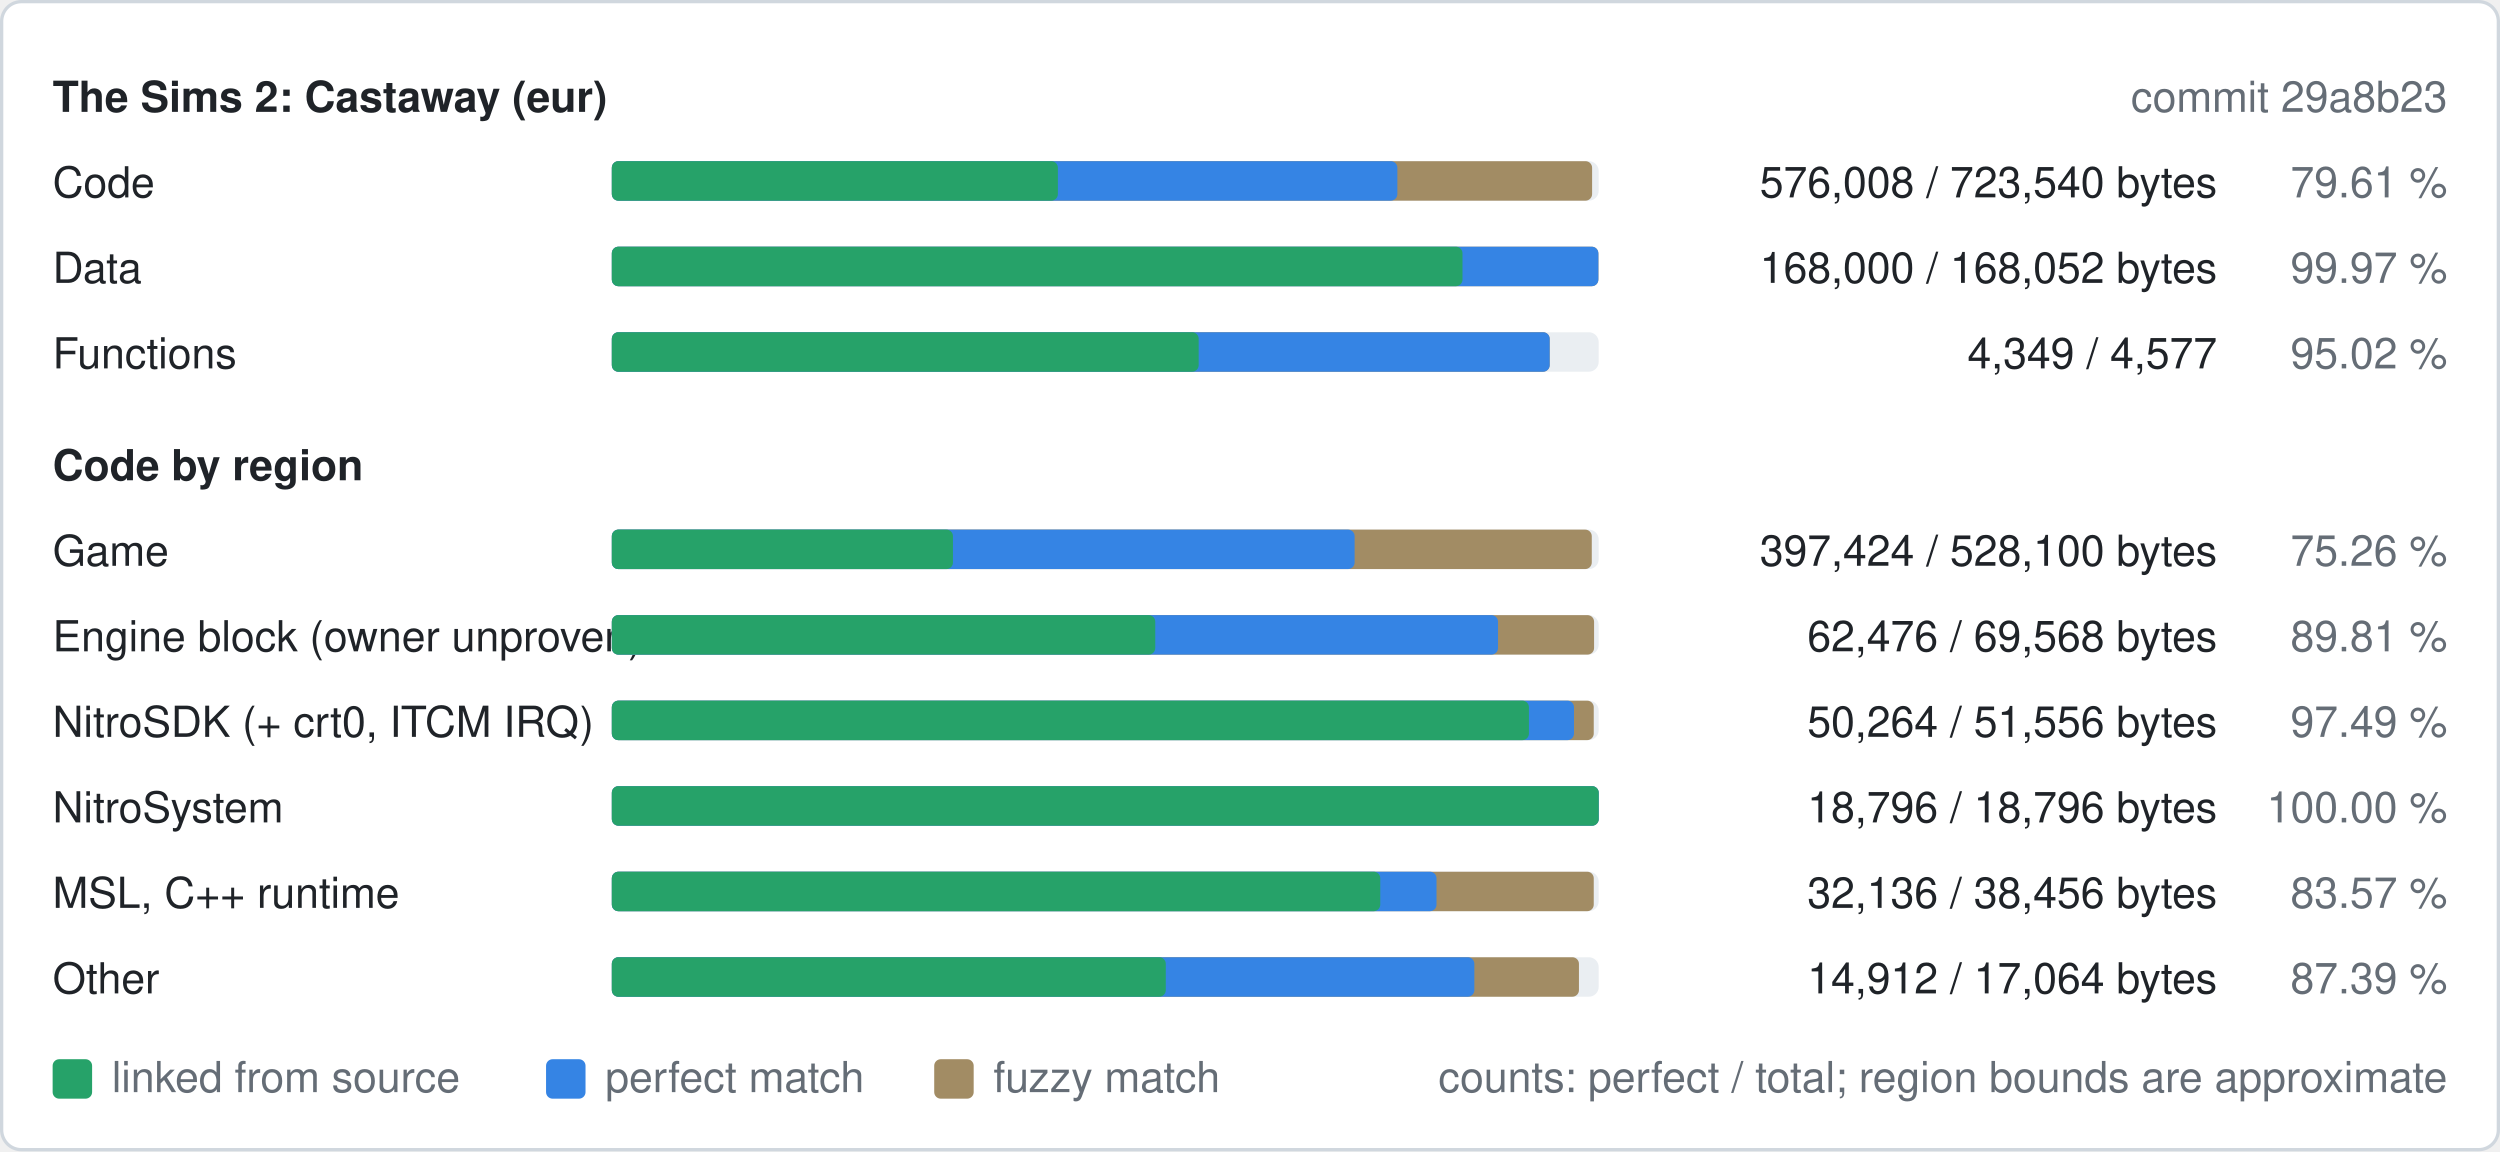
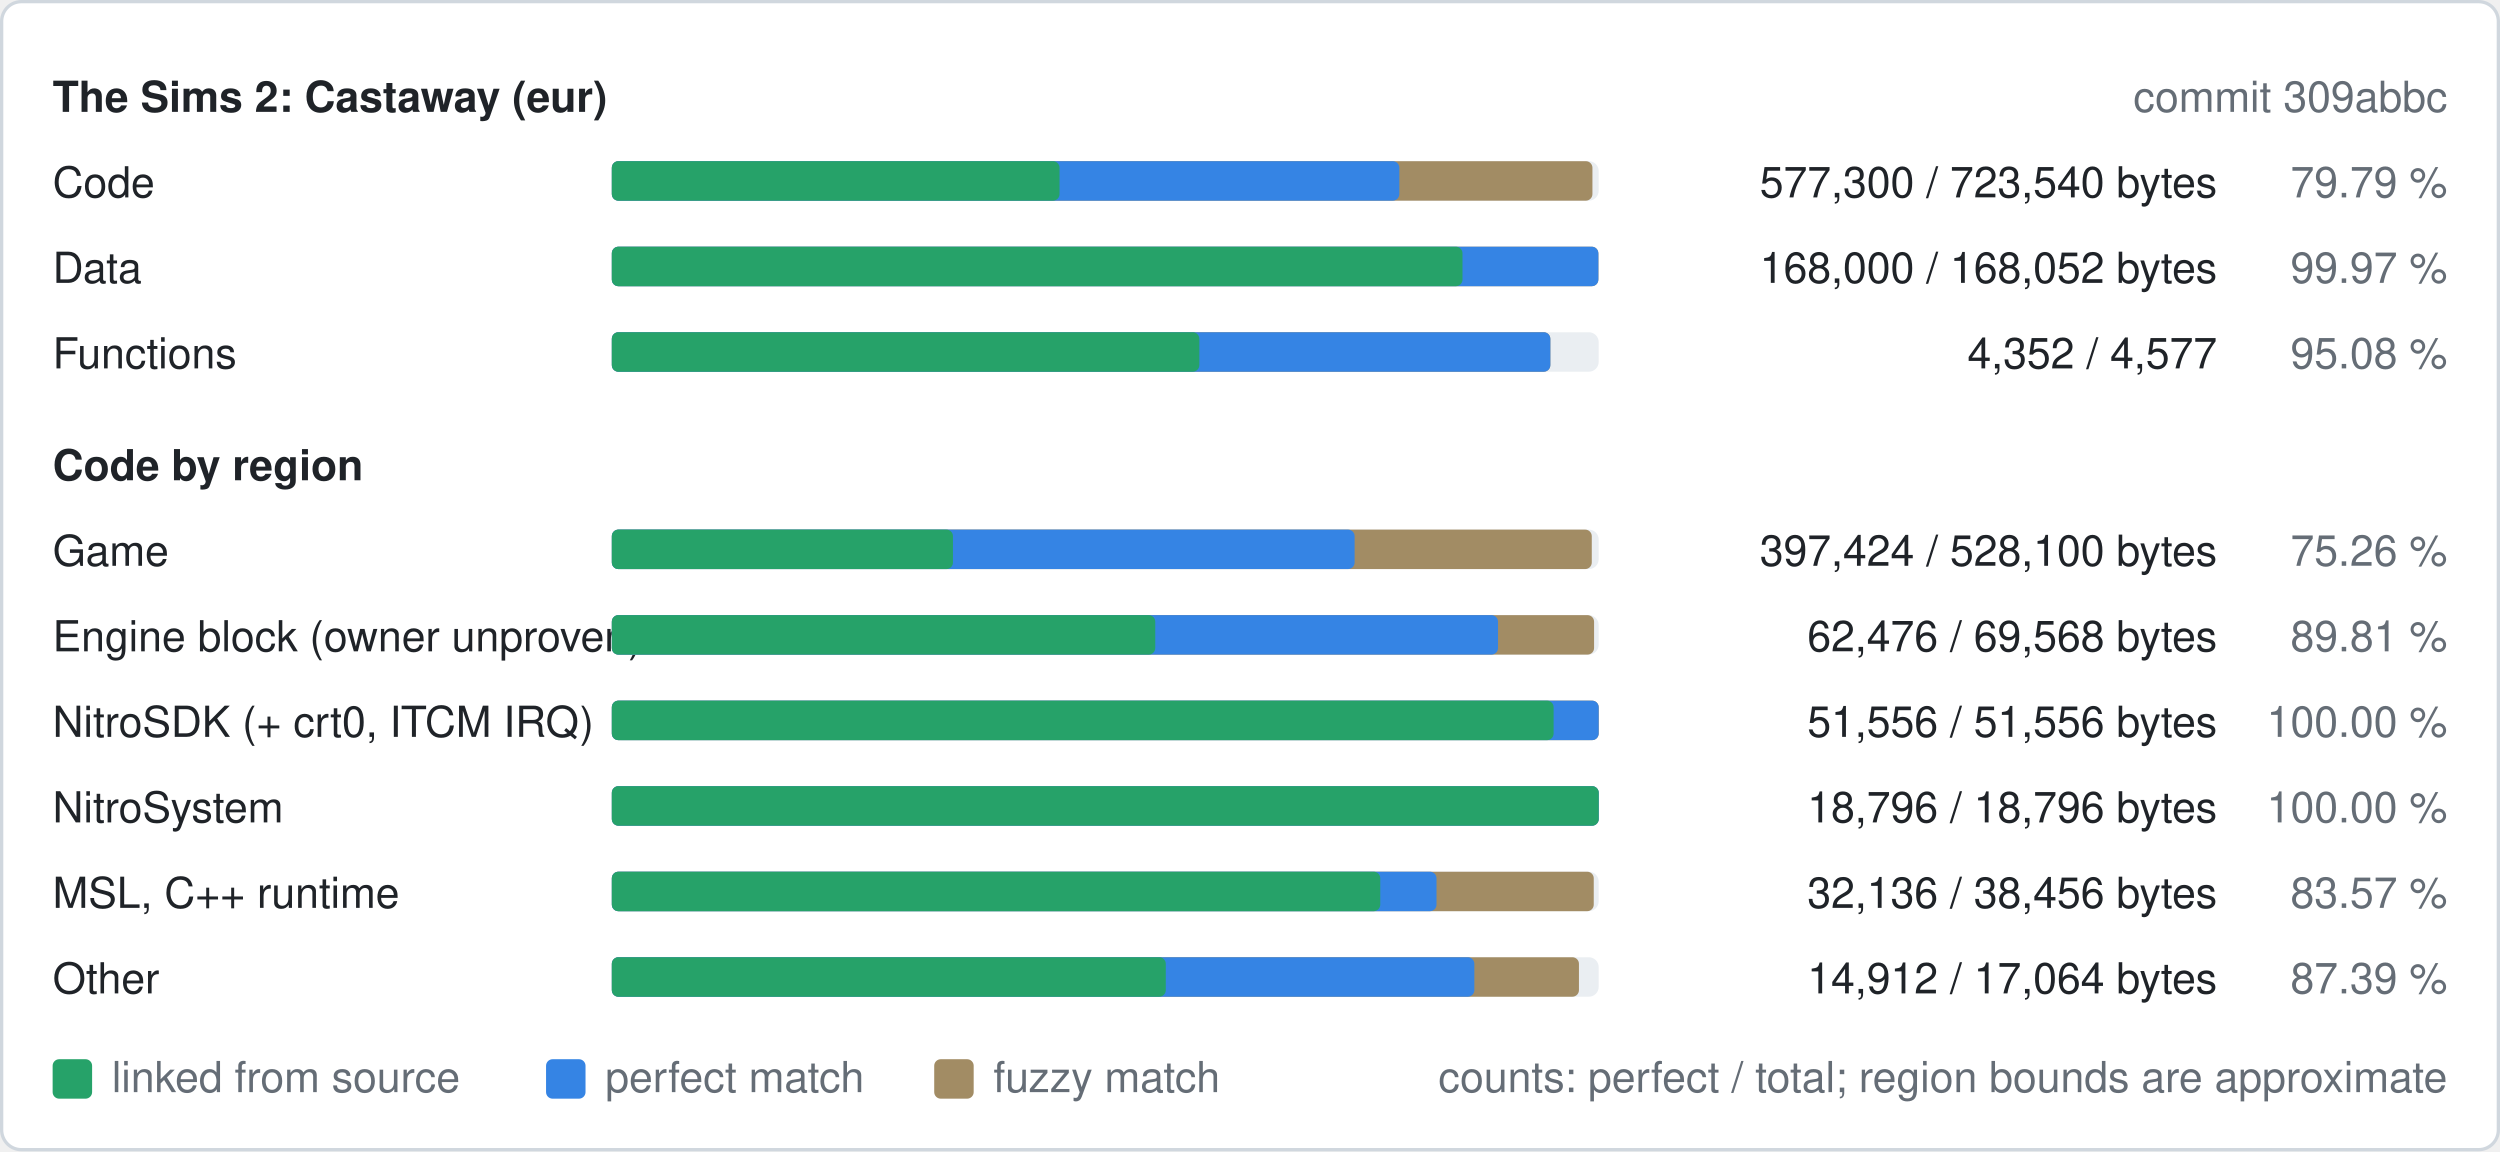
<svg xmlns="http://www.w3.org/2000/svg" width="760" height="350" viewBox="0 0 760 350" role="img" aria-label="Decompilation progress of eur">
  <style>
text{font-family:-apple-system,BlinkMacSystemFont,"Segoe UI",Helvetica,Arial,sans-serif;font-size:13px}
.b{font-weight:600}
.bg{fill:#ffffff;stroke:#d0d7de}.t{fill:#1f2328}.m{fill:#656d76}.track{fill:#eaeef2}.fuzzy{fill:#a28c64}.perfect{fill:#3584e4}.linked{fill:#26a269}
@media (prefers-color-scheme: dark){.bg{fill:#0d1117;stroke:#30363d}.t{fill:#e6edf3}.m{fill:#8d96a0}.track{fill:#21262d}.fuzzy{fill:#a28c64}.perfect{fill:#3584e4}.linked{fill:#2ec27e}}
</style>
  <rect class="bg" x="0.5" y="0.5" width="759" height="349" rx="6" />
  <text class="t b" x="16" y="34">The Sims 2: Castaway (eur)</text>
-   <text class="m" x="744" y="34" text-anchor="end">commit 29a8b23</text>
+   <text class="m" x="744" y="34" text-anchor="end">commit 309abbc</text>
  <text class="t" x="16" y="60">Code</text>
  <rect class="track" x="186" y="49" width="300" height="12" rx="3" />
-   <rect class="fuzzy" x="186" y="49" width="298.0" height="12" rx="2" />
-   <rect class="perfect" x="186" y="49" width="238.8" height="12" rx="2" />
-   <rect class="linked" x="186" y="49" width="135.6" height="12" rx="2" />
-   <text class="t" x="674" y="60" text-anchor="end">576,008 / 723,540 bytes</text>
-   <text class="m" x="744" y="60" text-anchor="end">79.61 %</text>
+   <rect class="fuzzy" x="186" y="49" width="298.1" height="12" rx="2" />
+   <rect class="perfect" x="186" y="49" width="239.4" height="12" rx="2" />
+   <rect class="linked" x="186" y="49" width="136.1" height="12" rx="2" />
+   <text class="t" x="674" y="60" text-anchor="end">577,300 / 723,540 bytes</text>
+   <text class="m" x="744" y="60" text-anchor="end">79.79 %</text>
  <text class="t" x="16" y="86">Data</text>
  <rect class="track" x="186" y="75" width="300" height="12" rx="3" />
  <rect class="fuzzy" x="186" y="75" width="299.9" height="12" rx="2" />
  <rect class="perfect" x="186" y="75" width="299.9" height="12" rx="2" />
  <rect class="linked" x="186" y="75" width="258.6" height="12" rx="2" />
  <text class="t" x="674" y="86" text-anchor="end">168,000 / 168,052 bytes</text>
  <text class="m" x="744" y="86" text-anchor="end">99.97 %</text>
  <text class="t" x="16" y="112">Functions</text>
  <rect class="track" x="186" y="101" width="300" height="12" rx="3" />
-   <rect class="fuzzy" x="186" y="101" width="285.1" height="12" rx="2" />
-   <rect class="perfect" x="186" y="101" width="285.1" height="12" rx="2" />
-   <rect class="linked" x="186" y="101" width="178.4" height="12" rx="2" />
-   <text class="t" x="674" y="112" text-anchor="end">4,349 / 4,577</text>
-   <text class="m" x="744" y="112" text-anchor="end">95.02 %</text>
+   <rect class="fuzzy" x="186" y="101" width="285.3" height="12" rx="2" />
+   <rect class="perfect" x="186" y="101" width="285.3" height="12" rx="2" />
+   <rect class="linked" x="186" y="101" width="178.6" height="12" rx="2" />
+   <text class="t" x="674" y="112" text-anchor="end">4,352 / 4,577</text>
+   <text class="m" x="744" y="112" text-anchor="end">95.08 %</text>
  <text class="t b" x="16" y="146">Code by region</text>
  <text class="t" x="16" y="172">Game</text>
  <rect class="track" x="186" y="161" width="300" height="12" rx="3" />
  <rect class="fuzzy" x="186" y="161" width="297.9" height="12" rx="2" />
  <rect class="perfect" x="186" y="161" width="225.8" height="12" rx="2" />
  <rect class="linked" x="186" y="161" width="103.7" height="12" rx="2" />
  <text class="t" x="674" y="172" text-anchor="end">397,424 / 528,100 bytes</text>
  <text class="m" x="744" y="172" text-anchor="end">75.26 %</text>
  <text class="t" x="16" y="198">Engine block (owner unproven)</text>
  <rect class="track" x="186" y="187" width="300" height="12" rx="3" />
  <rect class="fuzzy" x="186" y="187" width="298.6" height="12" rx="2" />
  <rect class="perfect" x="186" y="187" width="269.4" height="12" rx="2" />
  <rect class="linked" x="186" y="187" width="165.2" height="12" rx="2" />
  <text class="t" x="674" y="198" text-anchor="end">62,476 / 69,568 bytes</text>
  <text class="m" x="744" y="198" text-anchor="end">89.81 %</text>
  <text class="t" x="16" y="224">NitroSDK (+ crt0, ITCM IRQ)</text>
  <rect class="track" x="186" y="213" width="300" height="12" rx="3" />
-   <rect class="fuzzy" x="186" y="213" width="298.5" height="12" rx="2" />
-   <rect class="perfect" x="186" y="213" width="292.5" height="12" rx="2" />
-   <rect class="linked" x="186" y="213" width="278.8" height="12" rx="2" />
-   <text class="t" x="674" y="224" text-anchor="end">50,264 / 51,556 bytes</text>
-   <text class="m" x="744" y="224" text-anchor="end">97.49 %</text>
+   <rect class="fuzzy" x="186" y="213" width="300.0" height="12" rx="2" />
+   <rect class="perfect" x="186" y="213" width="300.0" height="12" rx="2" />
+   <rect class="linked" x="186" y="213" width="286.3" height="12" rx="2" />
+   <text class="t" x="674" y="224" text-anchor="end">51,556 / 51,556 bytes</text>
+   <text class="m" x="744" y="224" text-anchor="end">100.00 %</text>
  <text class="t" x="16" y="250">NitroSystem</text>
  <rect class="track" x="186" y="239" width="300" height="12" rx="3" />
  <rect class="fuzzy" x="186" y="239" width="300.0" height="12" rx="2" />
  <rect class="perfect" x="186" y="239" width="300.0" height="12" rx="2" />
  <rect class="linked" x="186" y="239" width="300.0" height="12" rx="2" />
  <text class="t" x="674" y="250" text-anchor="end">18,796 / 18,796 bytes</text>
  <text class="m" x="744" y="250" text-anchor="end">100.00 %</text>
  <text class="t" x="16" y="276">MSL, C++ runtime</text>
  <rect class="track" x="186" y="265" width="300" height="12" rx="3" />
  <rect class="fuzzy" x="186" y="265" width="298.5" height="12" rx="2" />
  <rect class="perfect" x="186" y="265" width="250.7" height="12" rx="2" />
  <rect class="linked" x="186" y="265" width="233.6" height="12" rx="2" />
  <text class="t" x="674" y="276" text-anchor="end">32,136 / 38,456 bytes</text>
  <text class="m" x="744" y="276" text-anchor="end">83.57 %</text>
  <text class="t" x="16" y="302">Other</text>
  <rect class="track" x="186" y="291" width="300" height="12" rx="3" />
  <rect class="fuzzy" x="186" y="291" width="294.0" height="12" rx="2" />
  <rect class="perfect" x="186" y="291" width="262.2" height="12" rx="2" />
  <rect class="linked" x="186" y="291" width="168.4" height="12" rx="2" />
  <text class="t" x="674" y="302" text-anchor="end">14,912 / 17,064 bytes</text>
  <text class="m" x="744" y="302" text-anchor="end">87.39 %</text>
  <rect class="linked" x="16" y="322" width="12" height="12" rx="2" />
  <text class="m" x="34" y="332">linked from source</text>
  <rect class="perfect" x="166" y="322" width="12" height="12" rx="2" />
  <text class="m" x="184" y="332">perfect match</text>
  <rect class="fuzzy" x="284" y="322" width="12" height="12" rx="2" />
  <text class="m" x="302" y="332">fuzzy match</text>
  <text class="m" x="744" y="332" text-anchor="end">counts: perfect / total; region bounds are approximate</text>
</svg>
